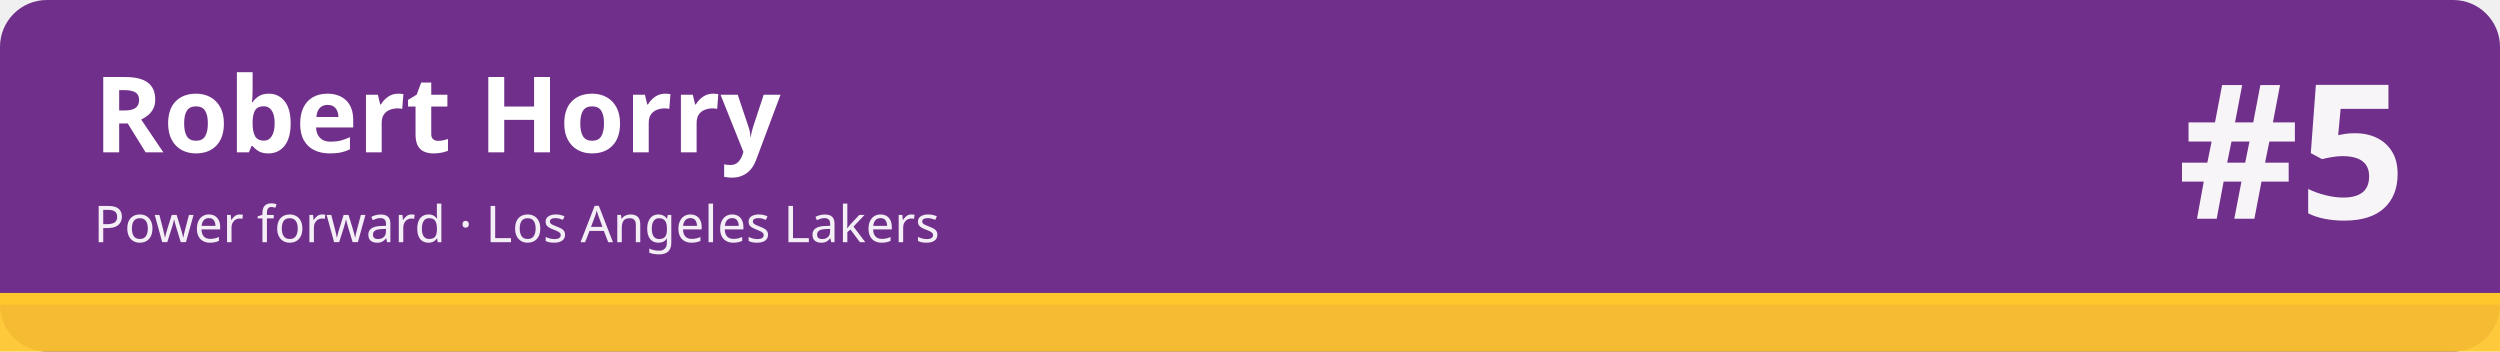
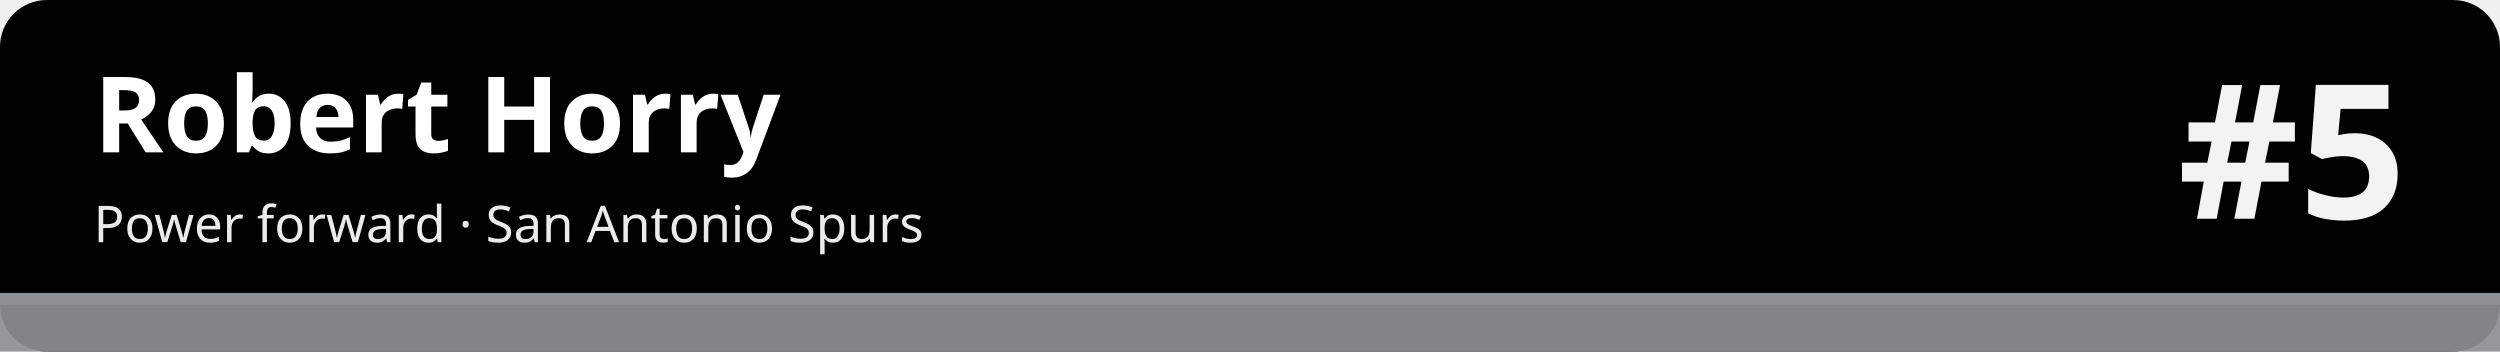
<svg xmlns="http://www.w3.org/2000/svg" width="1280" height="180" viewBox="0 0 1280 180" role="img" aria-labelledby="t d">
-   <rect width="1280" height="180" rx="24" fill="#702f8a" />
-   <rect x="0" y="150" width="1280" height="30" fill="#ffc72c" fill-opacity=".92" />
-   <rect x="0" y="150" width="1280" height="6" fill="#ffc72c" />
+   <rect width="1280" height="180" rx="24" fill="#010101" />
+   <rect x="0" y="150" width="1280" height="30" fill="#8d9093" fill-opacity=".92" />
+   <rect x="0" y="150" width="1280" height="6" fill="#8d9093" />
  <text x="48" y="78" font-family="sans-serif" font-size="54" font-weight="700" fill="#ffffff">Robert Horry</text>
-   <text x="48" y="124" font-family="sans-serif" font-size="26" fill="#ffffff" fill-opacity=".92">Power forward · Los Angeles Lakers</text>
+   <text x="48" y="124" font-family="sans-serif" font-size="26" fill="#ffffff" fill-opacity=".92">Power forward · San Antonio Spurs</text>
  <text x="1232" y="112" font-family="sans-serif" font-size="96" font-weight="800" fill="#ffffff" fill-opacity=".95" text-anchor="end">#5</text>
</svg>
